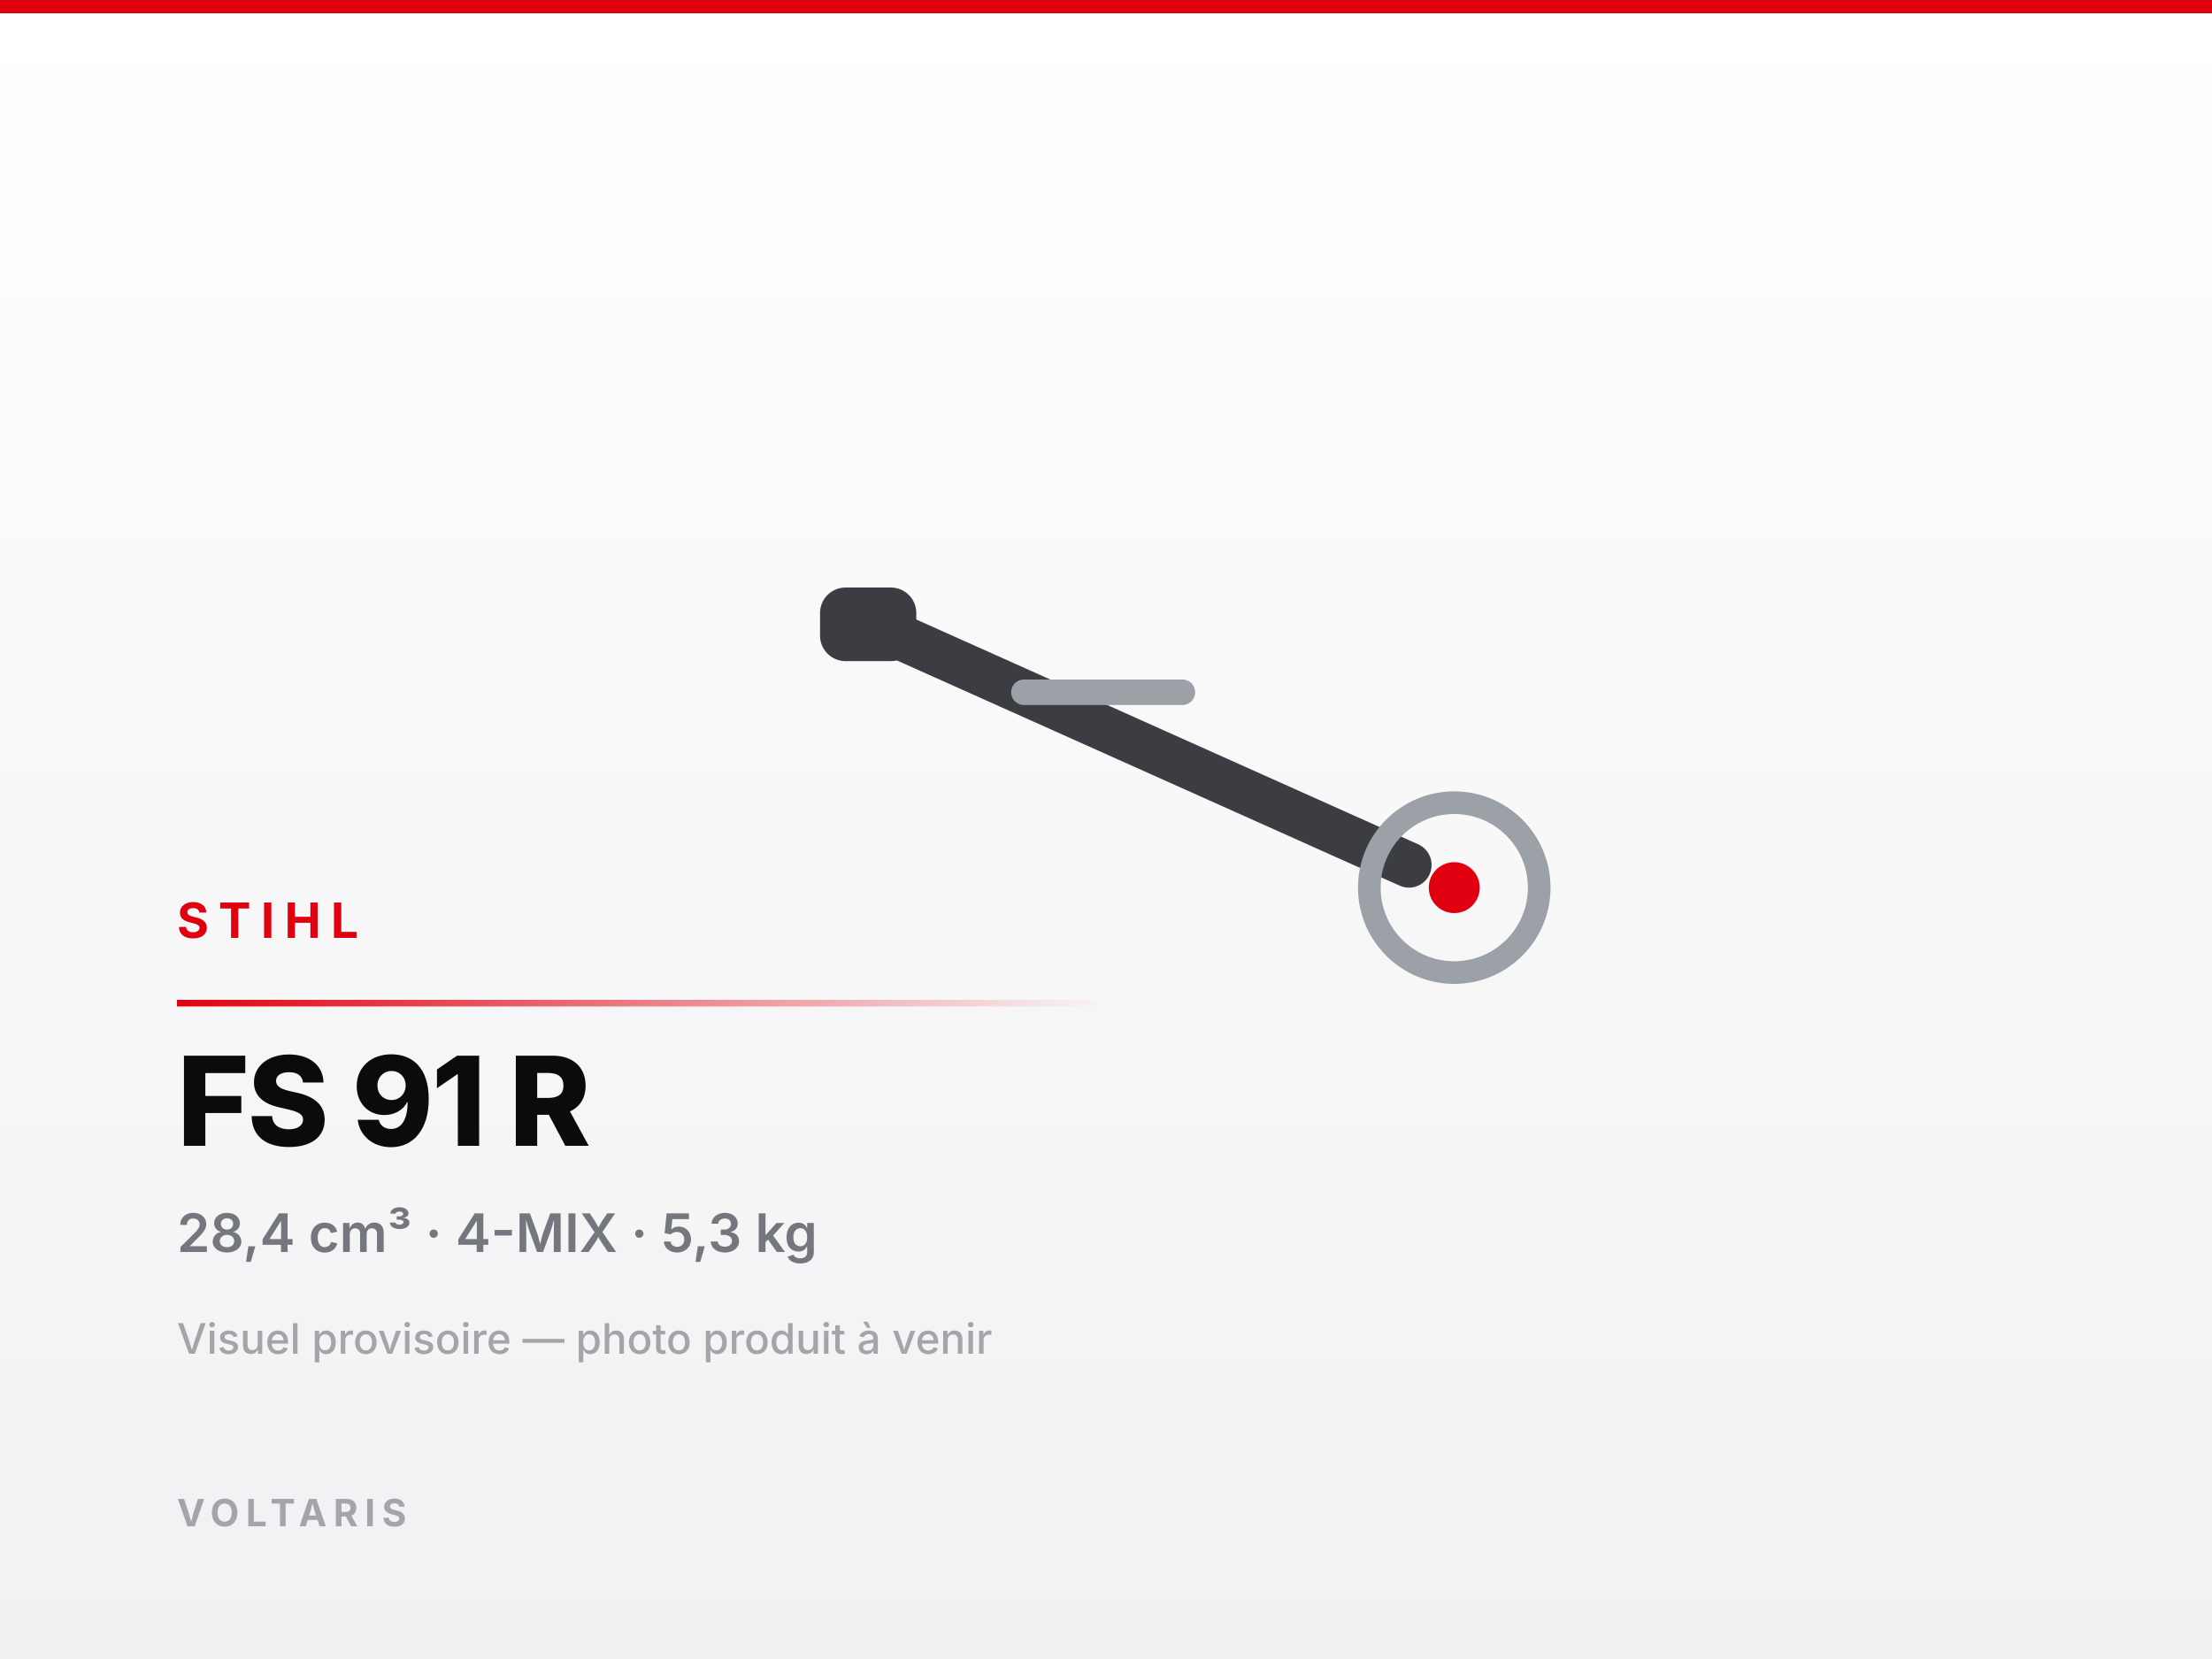
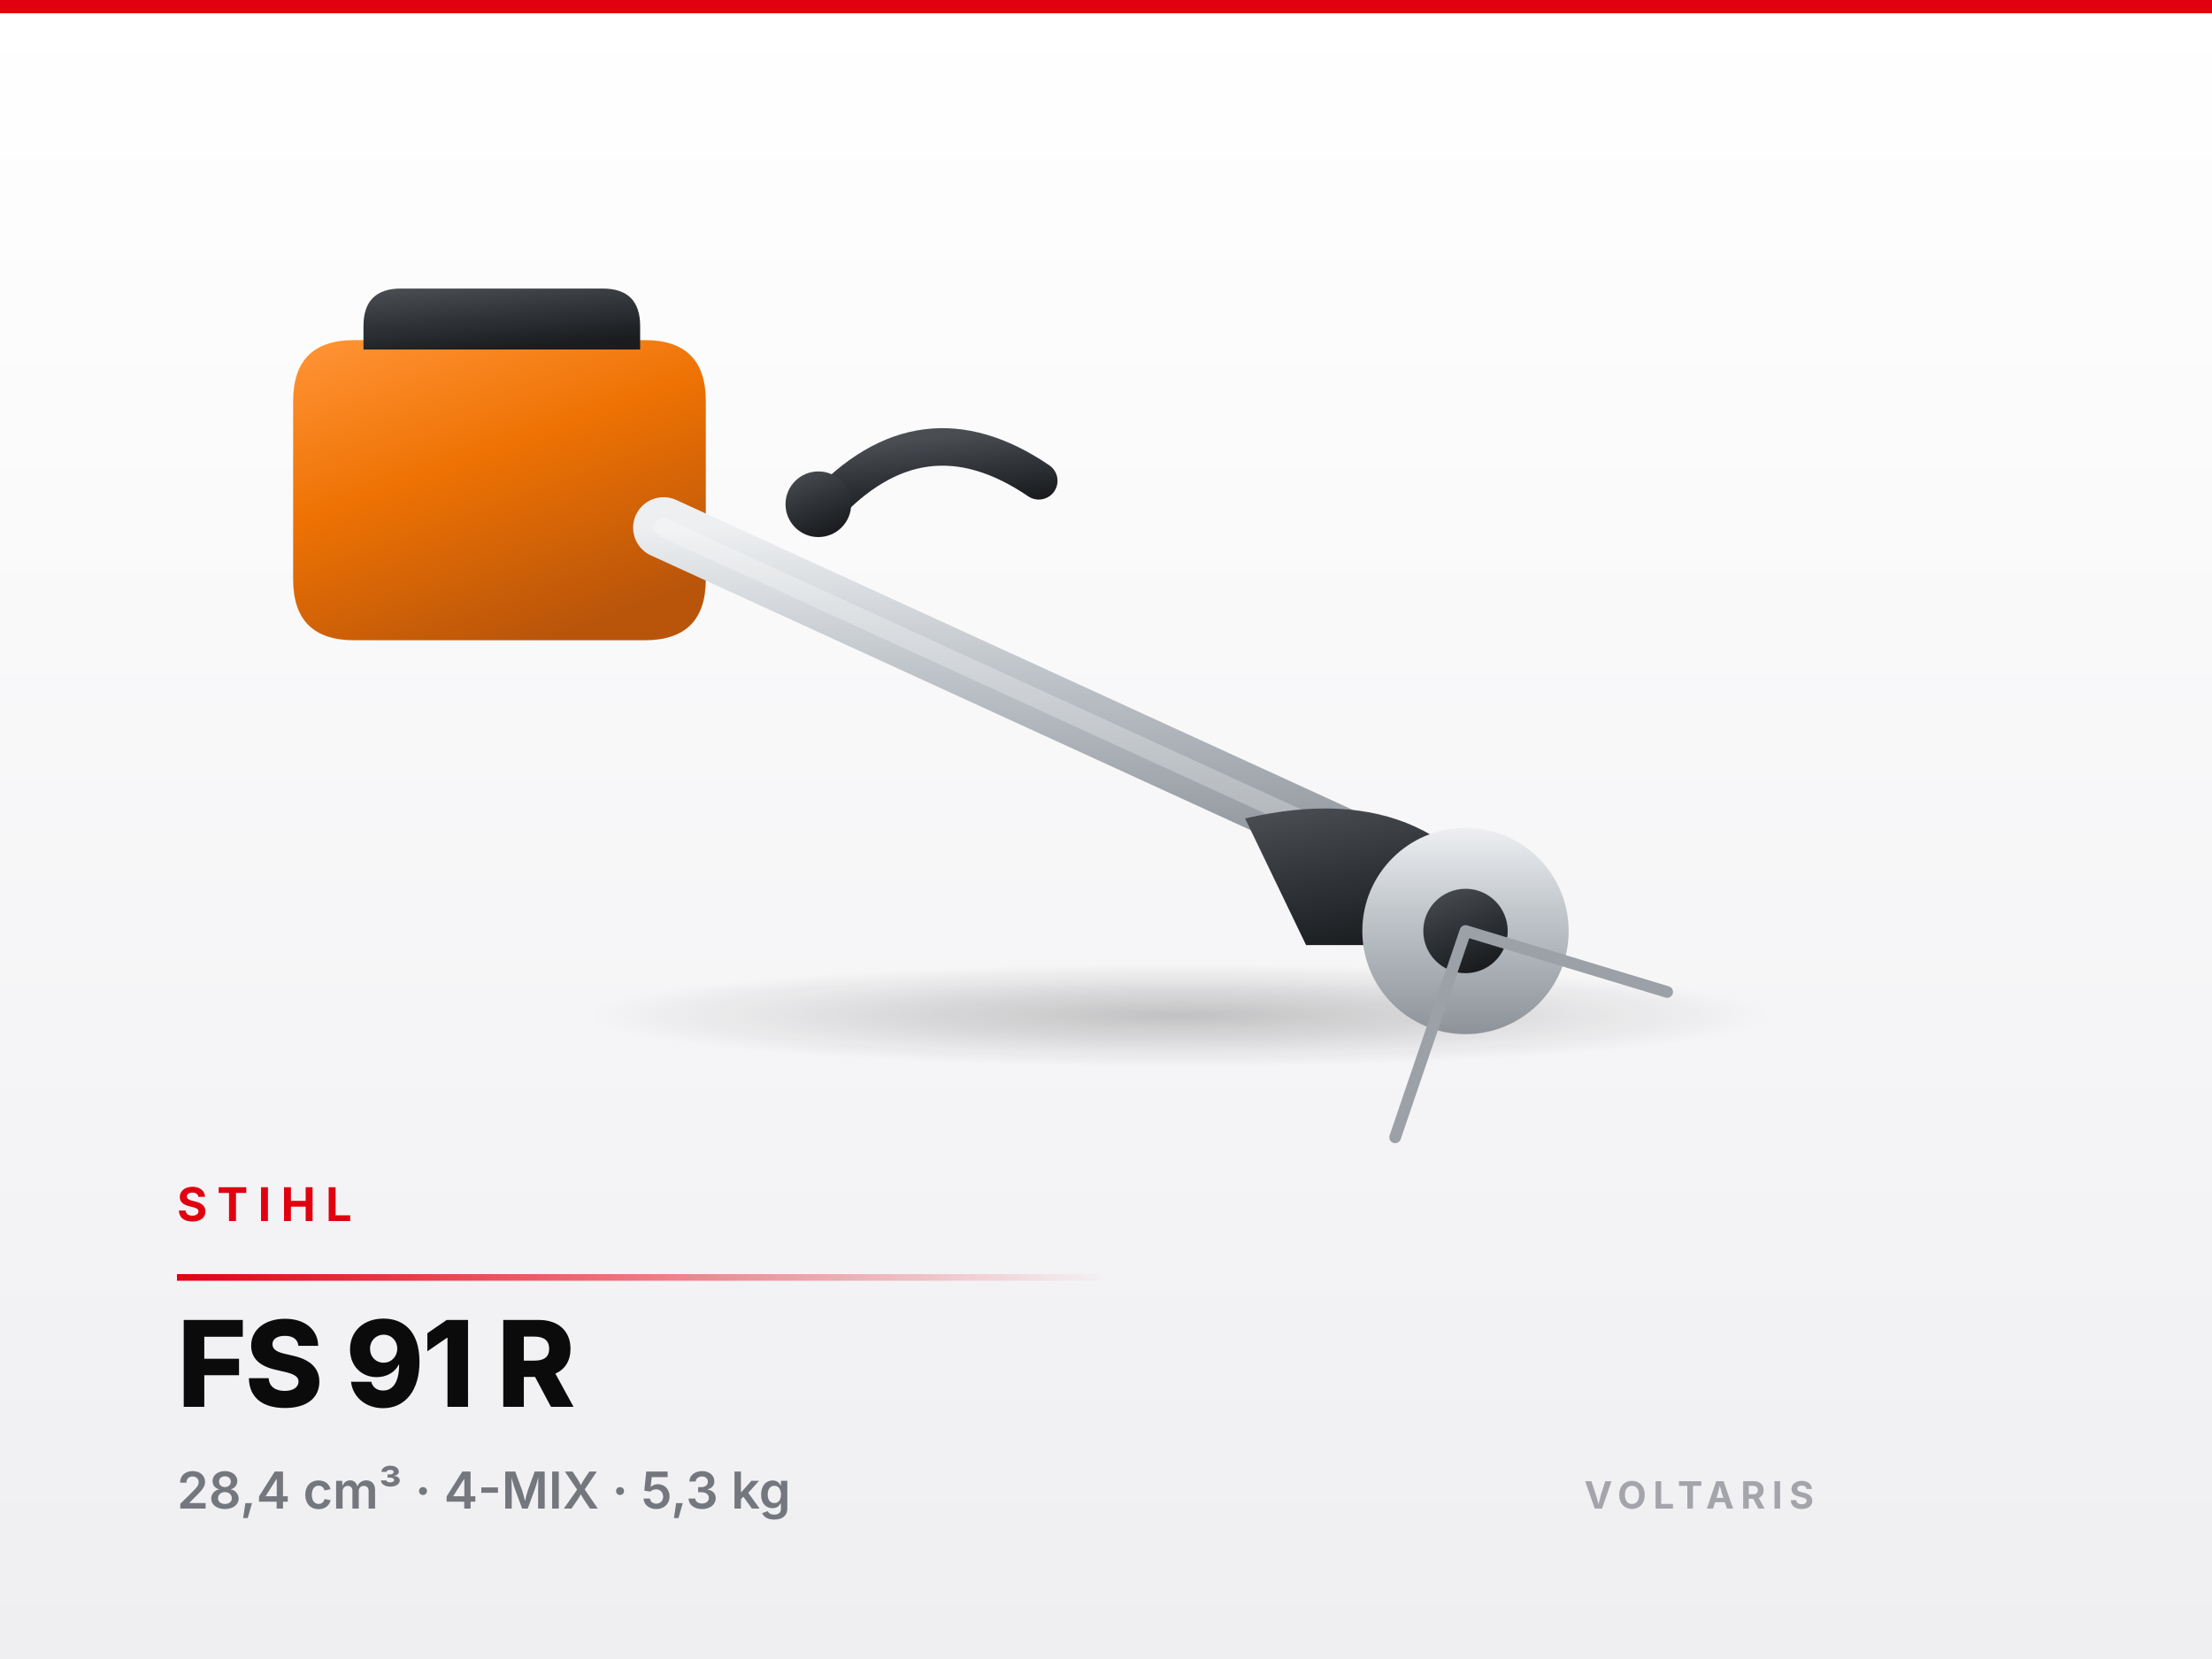
<svg xmlns="http://www.w3.org/2000/svg" viewBox="0 0 1000 750" width="1000" height="750" role="img" aria-label="STIHL FS 91 R — 28,4 cm³ · 4-MIX · 5,3 kg">
  <defs>
    <linearGradient id="bg" x1="0" y1="0" x2="0" y2="1">
      <stop offset="0%" stop-color="#FFFFFF" />
-       <stop offset="100%" stop-color="#F1F1F3" />
+       <stop offset="100%" stop-color="#EFEFF2" />
    </linearGradient>
    <linearGradient id="rule" x1="0" y1="0" x2="1" y2="0">
      <stop offset="0%" stop-color="#E1000F" />
      <stop offset="100%" stop-color="#E1000F" stop-opacity="0" />
    </linearGradient>
+     <linearGradient id="org" x1="0.1" y1="0" x2="0.6" y2="1">
+       <stop offset="0%" stop-color="#FF9233" />
+       <stop offset="45%" stop-color="#EE7203" />
+       <stop offset="100%" stop-color="#B9550A" />
+     </linearGradient>
+     <linearGradient id="orgSoft" x1="0" y1="0" x2="0" y2="1">
+       <stop offset="0%" stop-color="#FFA556" />
+       <stop offset="100%" stop-color="#D96A05" />
+     </linearGradient>
+     <linearGradient id="pale" x1="0.1" y1="0" x2="0.5" y2="1">
+       <stop offset="0%" stop-color="#FDFDFD" />
+       <stop offset="50%" stop-color="#DFE2E5" />
+       <stop offset="100%" stop-color="#AFB4B9" />
+     </linearGradient>
+     <linearGradient id="dark" x1="0.1" y1="0" x2="0.5" y2="1">
+       <stop offset="0%" stop-color="#4A4E53" />
+       <stop offset="55%" stop-color="#2E3236" />
+       <stop offset="100%" stop-color="#1A1C1F" />
+     </linearGradient>
+     <linearGradient id="steel" x1="0" y1="0" x2="0" y2="1">
+       <stop offset="0%" stop-color="#EDEFF1" />
+       <stop offset="40%" stop-color="#C2C7CC" />
+       <stop offset="100%" stop-color="#8D9399" />
+     </linearGradient>
+     <linearGradient id="stone" x1="0" y1="0" x2="0.3" y2="1">
+       <stop offset="0%" stop-color="#D8D2C6" />
+       <stop offset="60%" stop-color="#B3AB9C" />
+       <stop offset="100%" stop-color="#8C8576" />
+     </linearGradient>
+     <radialGradient id="shade" cx="0.5" cy="0.5" r="0.5">
+       <stop offset="0%" stop-color="#0B0B0C" stop-opacity="0.22" />
+       <stop offset="100%" stop-color="#0B0B0C" stop-opacity="0" />
+     </radialGradient>
  </defs>
  <rect width="1000" height="750" fill="url(#bg)" />
  <rect x="0" y="0" width="1000" height="6" fill="#E1000F" />
-   <g transform="translate(340 240) scale(1.28)">
-     <path d="M40 32 L232 118" stroke="#3B3D42" stroke-width="16" stroke-linecap="round" />
-     <path d="M96 57 h56" stroke="#9CA0A7" stroke-width="9" stroke-linecap="round" />
-     <circle cx="248" cy="126" r="30" fill="none" stroke="#9CA0A7" stroke-width="8" />
-     <circle cx="248" cy="126" r="9" fill="#E1000F" />
-     <rect x="24" y="20" width="34" height="26" rx="9" fill="#3B3D42" />
+   <g transform="translate(35 52) scale(1.06)">
+     <ellipse cx="470" cy="384" rx="250" ry="22" fill="url(#shade)" />
+     <path d="M118 96 h124 q26 0 26 26 v76 q0 26 -26 26 H118 q-26 0 -26 -26 v-76 q0 -26 26 -26 z" fill="url(#org)" />
+     <path d="M138 74 h86 q16 0 16 16 v10 H122 V90 q0 -16 16 -16 z" fill="url(#dark)" />
+     <path d="M250 176 L560 318" stroke="url(#steel)" stroke-width="26" stroke-linecap="round" />
+     <path d="M250 176 L560 318" stroke="#FFFFFF44" stroke-width="8" stroke-linecap="round" />
+     <path d="M318 168 q42 -46 92 -12" fill="none" stroke="url(#dark)" stroke-width="16" stroke-linecap="round" />
+     <circle cx="316" cy="166" r="14" fill="url(#dark)" />
+     <path d="M498 300 q86 -20 118 54 h-92 z" fill="url(#dark)" />
+     <circle cx="592" cy="348" r="44" fill="url(#steel)" />
+     <circle cx="592" cy="348" r="18" fill="url(#dark)" />
+     <path d="M592 348 l86 26 M592 348 l-30 88" stroke="#9CA0A7" stroke-width="5" stroke-linecap="round" />
  </g>
-   <rect x="80" y="452" width="420" height="3" fill="url(#rule)" />
-   <text x="80" y="424" font-family="Inter, Roboto, Helvetica, Arial, sans-serif" font-size="22" font-weight="700" letter-spacing="4.5" fill="#E1000F">STIHL</text>
-   <text x="80" y="518" font-family="Inter, Roboto, Helvetica, Arial, sans-serif" font-size="56" font-weight="800" letter-spacing="-1" fill="#0B0B0C">FS 91 R</text>
-   <text x="80" y="566" font-family="Inter, Roboto, Helvetica, Arial, sans-serif" font-size="24" font-weight="600" fill="#74777E">28,4 cm³ · 4-MIX · 5,3 kg</text>
-   <text x="80" y="612" font-family="Inter, Roboto, Helvetica, Arial, sans-serif" font-size="19" font-weight="500" fill="#A3A5AB">Visuel provisoire — photo produit à venir</text>
-   <text x="80" y="690" font-family="Inter, Roboto, Helvetica, Arial, sans-serif" font-size="17" font-weight="700" letter-spacing="3" fill="#A3A5AB">VOLTARIS</text>
+   <rect x="80" y="576" width="420" height="3" fill="url(#rule)" />
+   <text x="80" y="552" font-family="Inter, Roboto, Helvetica, Arial, sans-serif" font-size="21" font-weight="700" letter-spacing="4.5" fill="#E1000F">STIHL</text>
+   <text x="80" y="636" font-family="Inter, Roboto, Helvetica, Arial, sans-serif" font-size="54" font-weight="800" letter-spacing="-1" fill="#0B0B0C">FS 91 R</text>
+   <text x="80" y="682" font-family="Inter, Roboto, Helvetica, Arial, sans-serif" font-size="23" font-weight="600" fill="#74777E">28,4 cm³ · 4-MIX · 5,3 kg</text>
+   <text x="820" y="682" text-anchor="end" font-family="Inter, Roboto, Helvetica, Arial, sans-serif" font-size="17" font-weight="700" letter-spacing="3" fill="#A3A5AB">VOLTARIS</text>
</svg>
